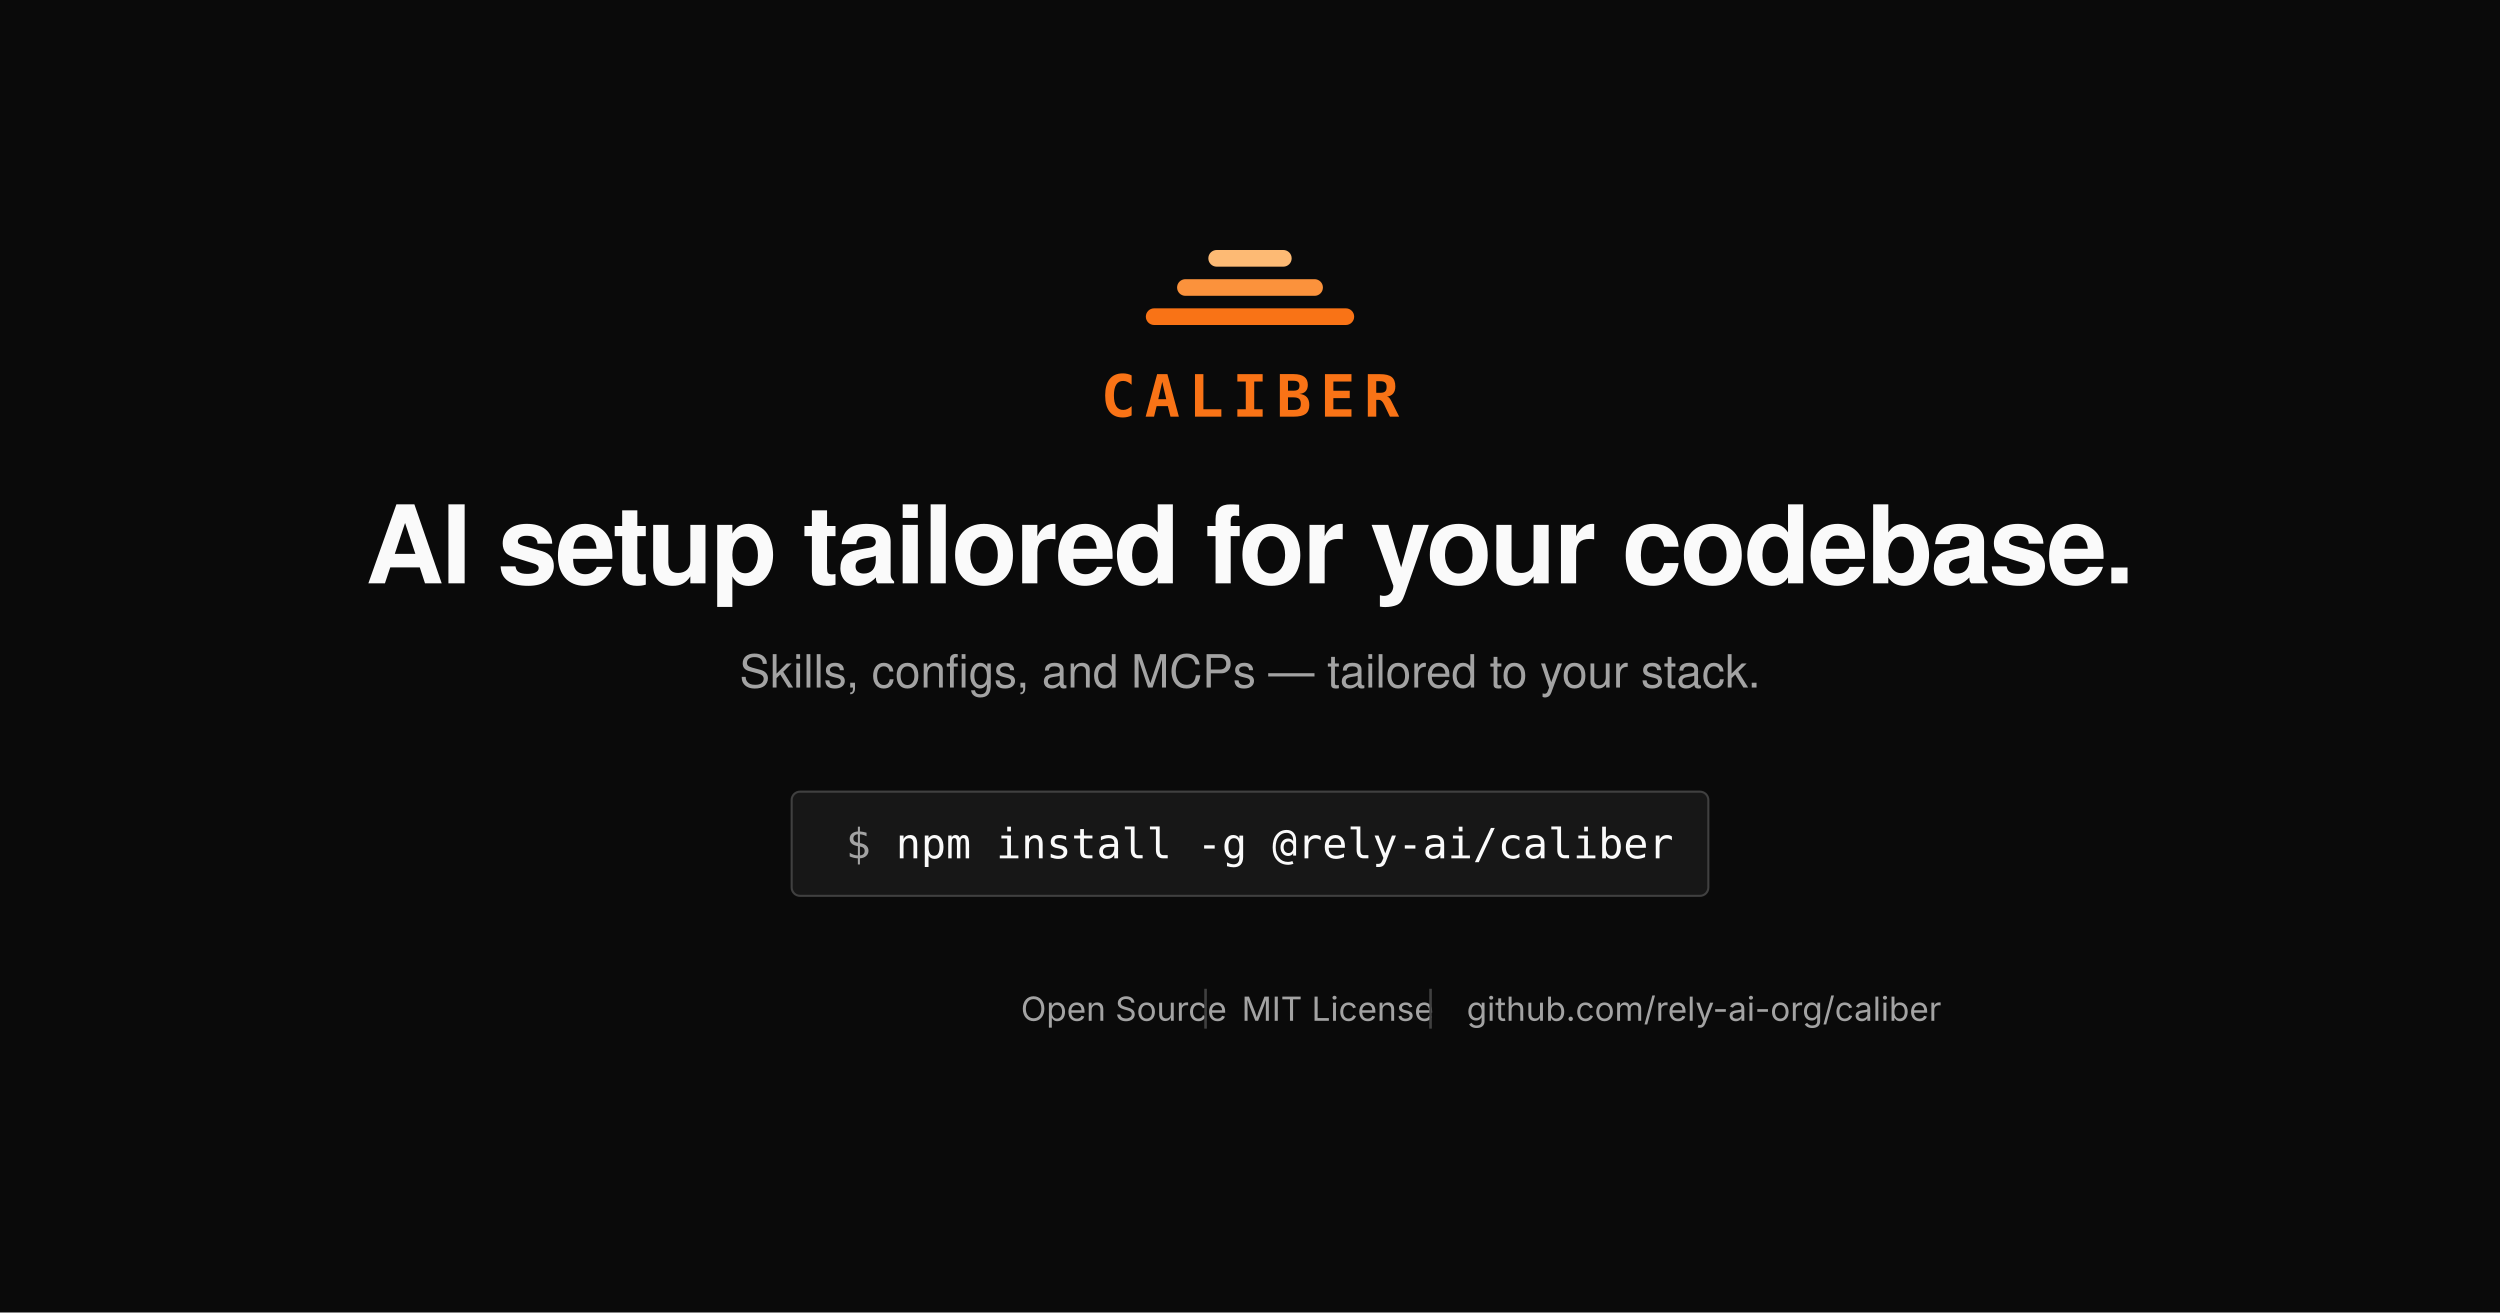
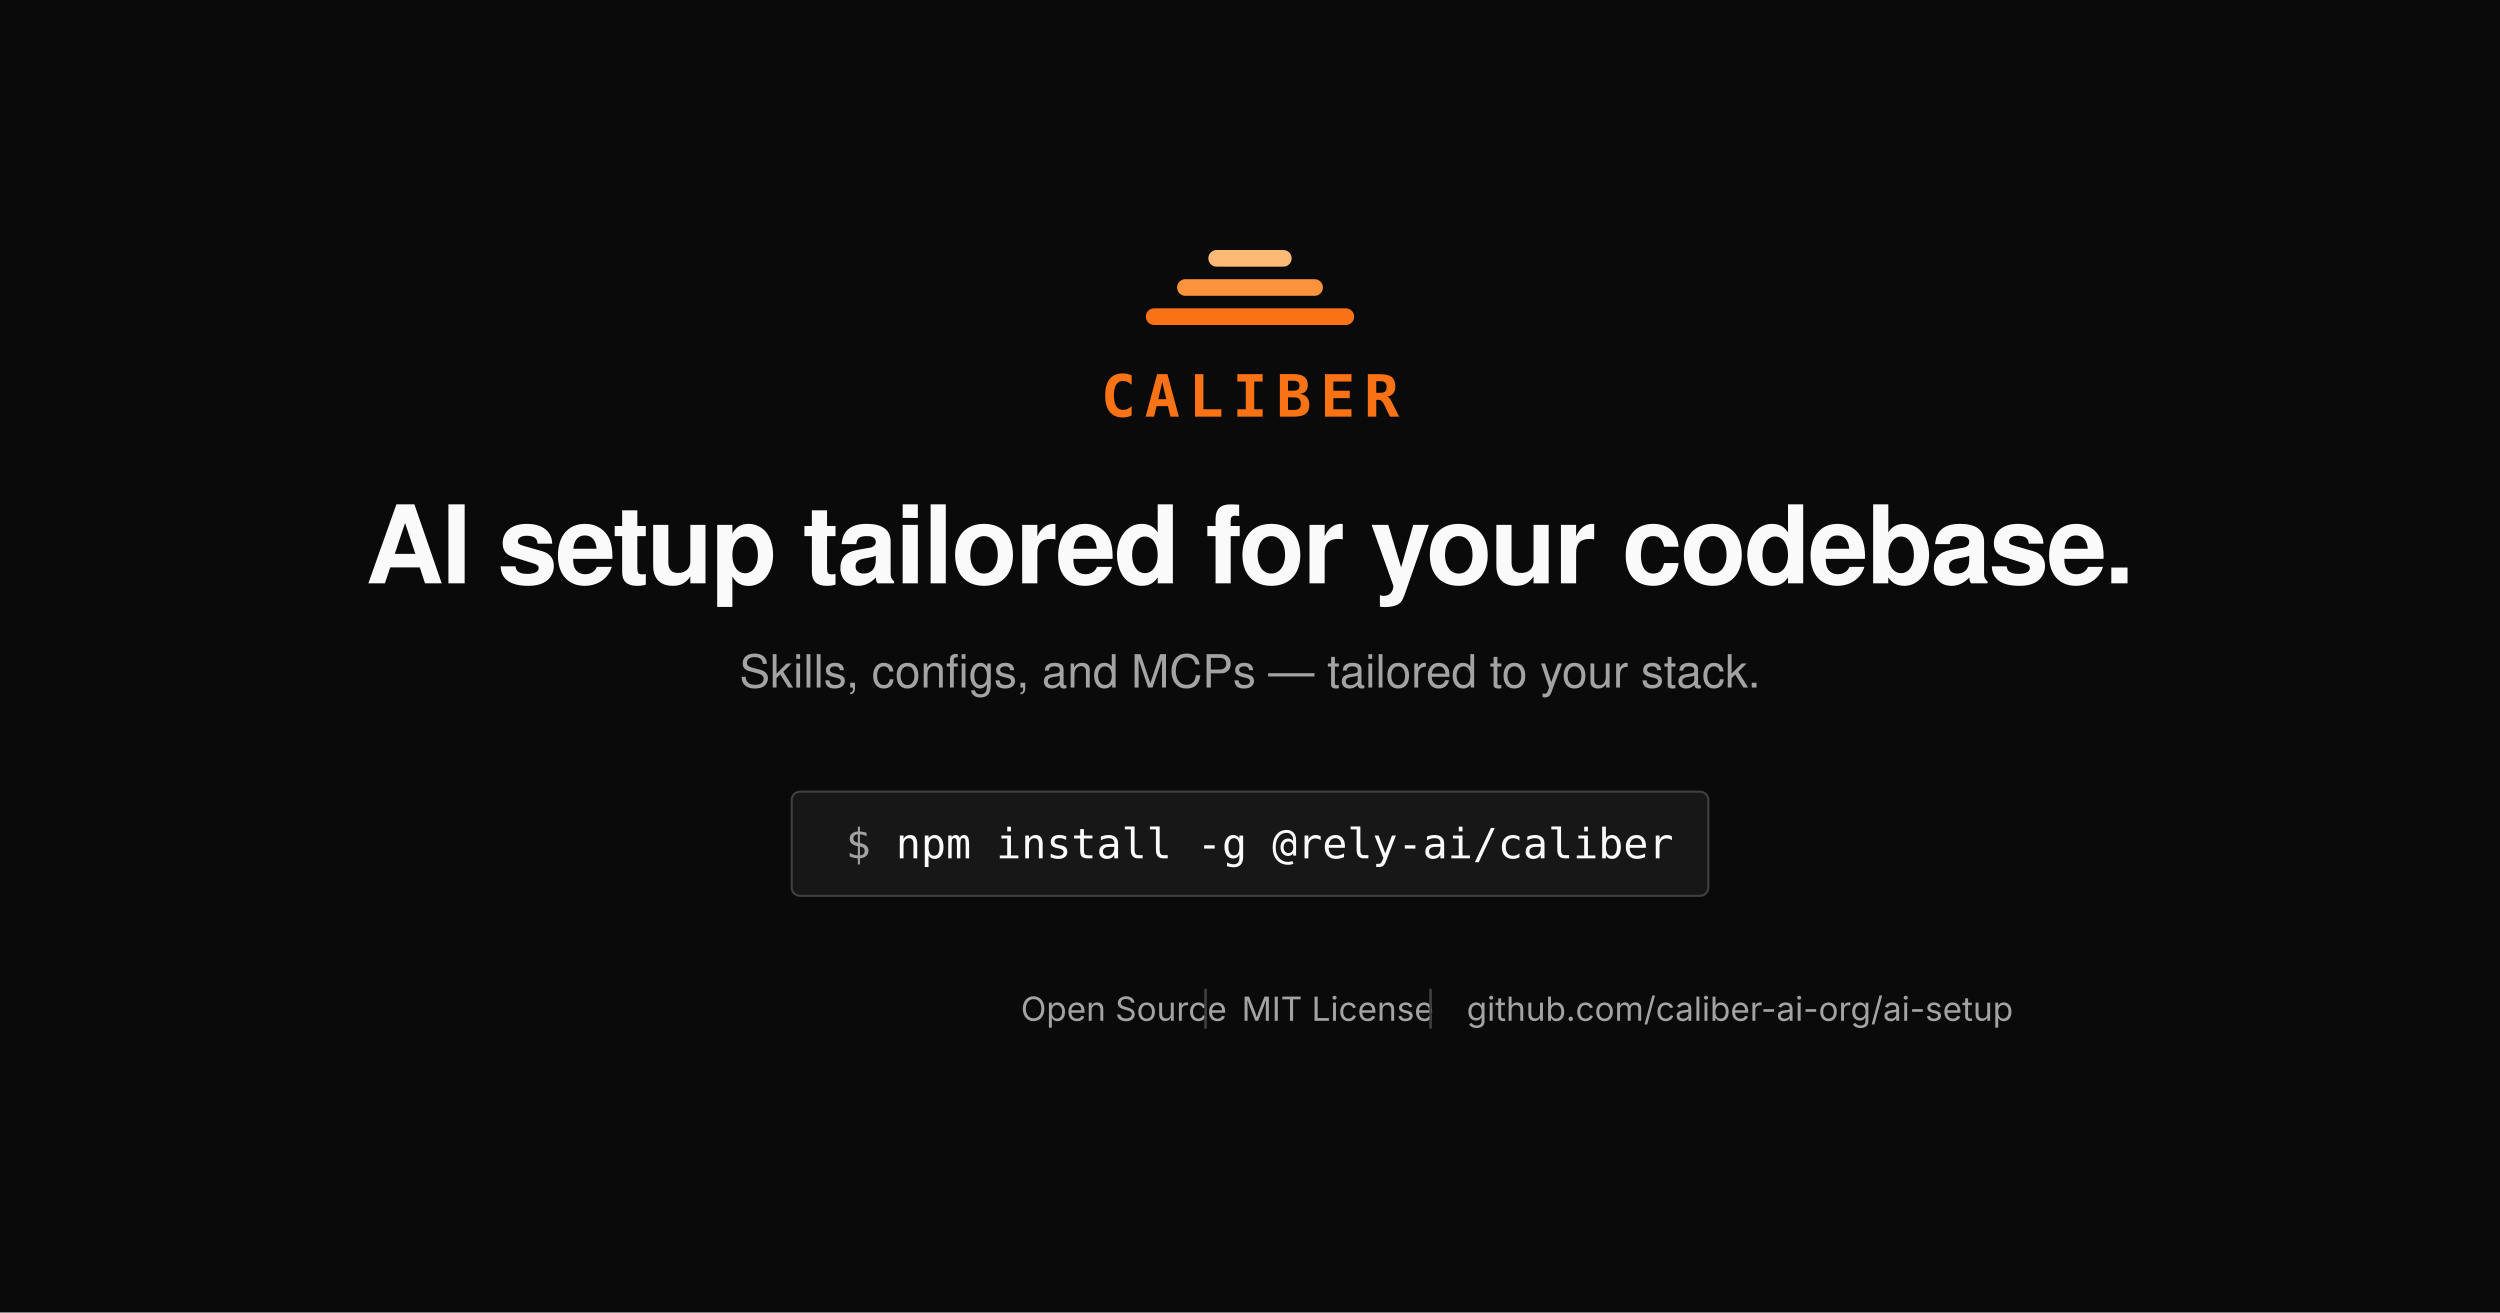
<svg xmlns="http://www.w3.org/2000/svg" width="1200" height="630" viewBox="0 0 1200 630">
  <rect width="1200" height="630" fill="#0a0a0a" />
  <rect x="580" y="120" width="40" height="8" rx="4" fill="#fdba74" />
  <rect x="565" y="134" width="70" height="8" rx="4" fill="#fb923c" />
  <rect x="550" y="148" width="100" height="8" rx="4" fill="#f97316" />
  <text x="600" y="200" font-family="'SF Mono', 'Fira Code', 'Cascadia Code', monospace" font-weight="700" font-size="28" letter-spacing="0.15em" fill="#f97316" text-anchor="middle">CALIBER</text>
  <text x="600" y="280" font-family="-apple-system, 'Segoe UI', Helvetica, Arial, sans-serif" font-weight="700" font-size="52" fill="#fafafa" text-anchor="middle" letter-spacing="-0.02em">AI setup tailored for your codebase.</text>
  <text x="600" y="330" font-family="-apple-system, 'Segoe UI', Helvetica, Arial, sans-serif" font-weight="400" font-size="22" fill="#a3a3a3" text-anchor="middle">Skills, configs, and MCPs — tailored to your stack.</text>
  <rect x="380" y="380" width="440" height="50" rx="4" fill="#171717" stroke="#404040" stroke-width="1" />
  <text x="406" y="412" font-family="'SF Mono', 'Fira Code', monospace" font-size="20" fill="#a3a3a3">$</text>
  <text x="430" y="412" font-family="'SF Mono', 'Fira Code', monospace" font-size="20" fill="#fafafa">npm install -g @rely-ai/caliber</text>
  <text x="490" y="490" font-family="-apple-system, sans-serif" font-size="16" fill="#a3a3a3">Open Source</text>
  <text x="576" y="490" font-family="-apple-system, sans-serif" font-size="16" fill="#404040">|</text>
  <text x="596" y="490" font-family="-apple-system, sans-serif" font-size="16" fill="#a3a3a3">MIT License</text>
  <text x="684" y="490" font-family="-apple-system, sans-serif" font-size="16" fill="#404040">|</text>
-   <text x="704" y="490" font-family="-apple-system, sans-serif" font-size="16" fill="#a3a3a3">github.com/rely-ai-org/caliber</text>
+   <text x="704" y="490" font-family="-apple-system, sans-serif" font-size="16" fill="#a3a3a3">github.com/caliber-ai-org/ai-setup</text>
</svg>
